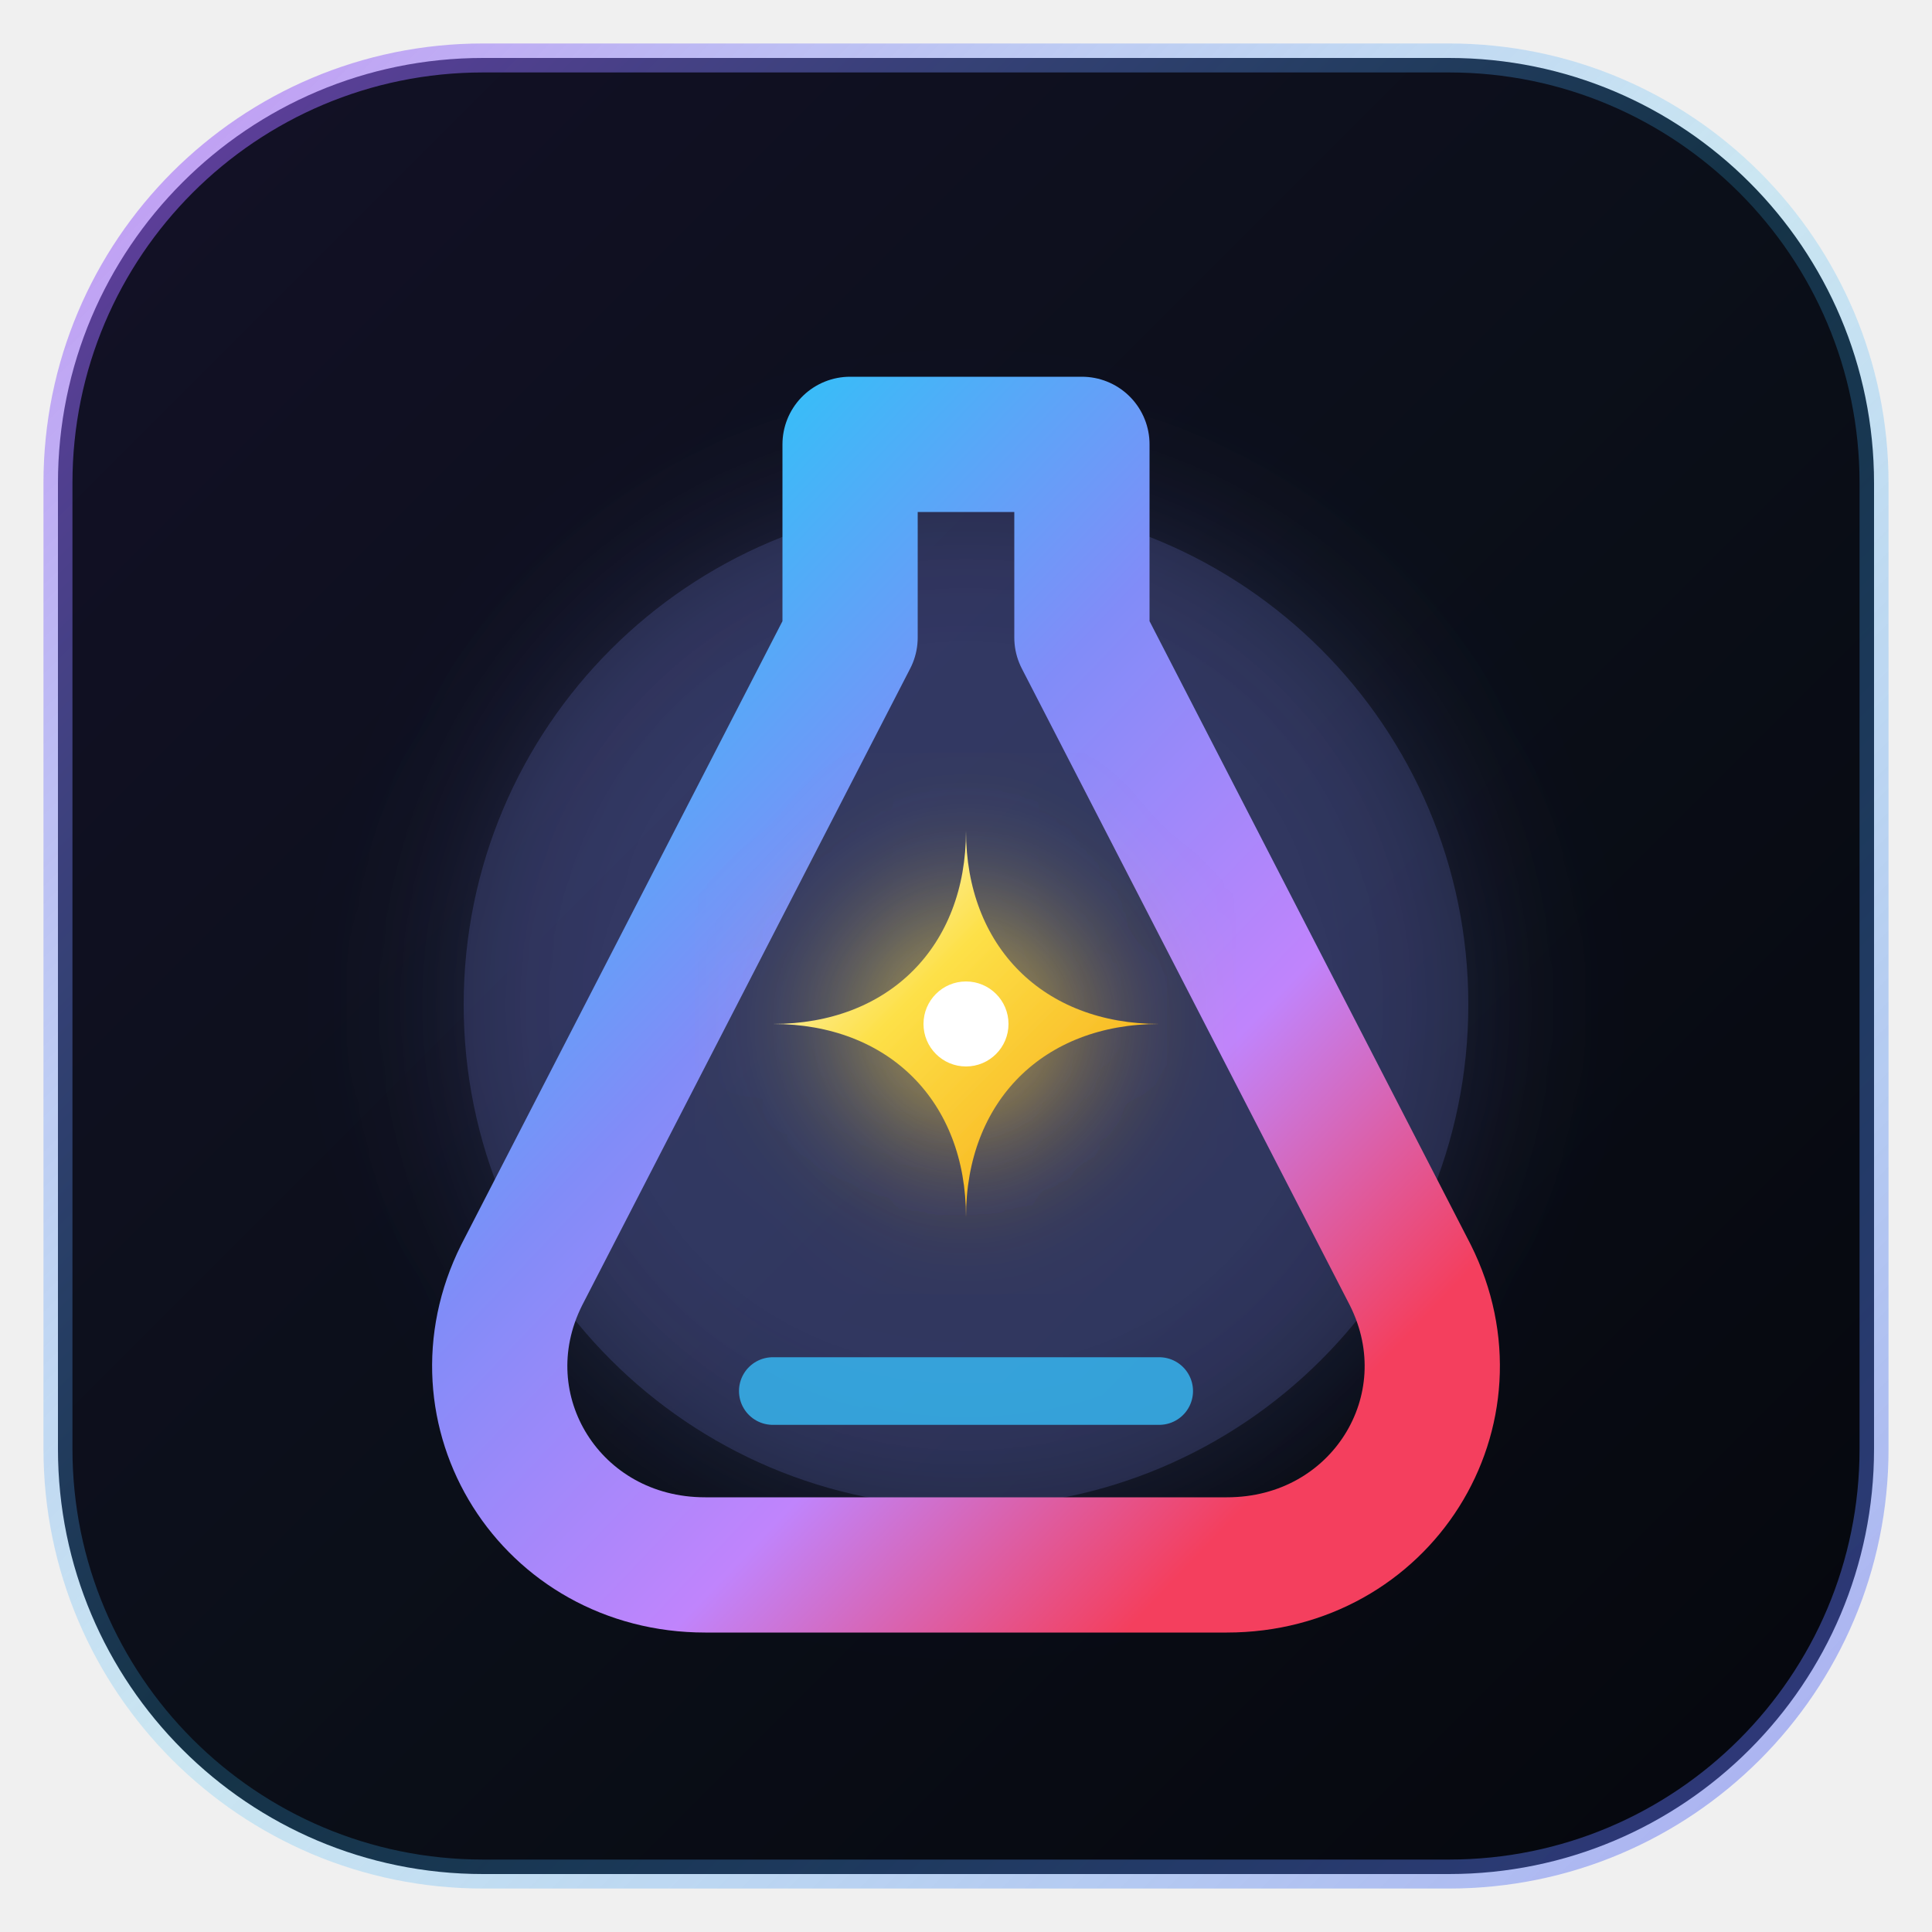
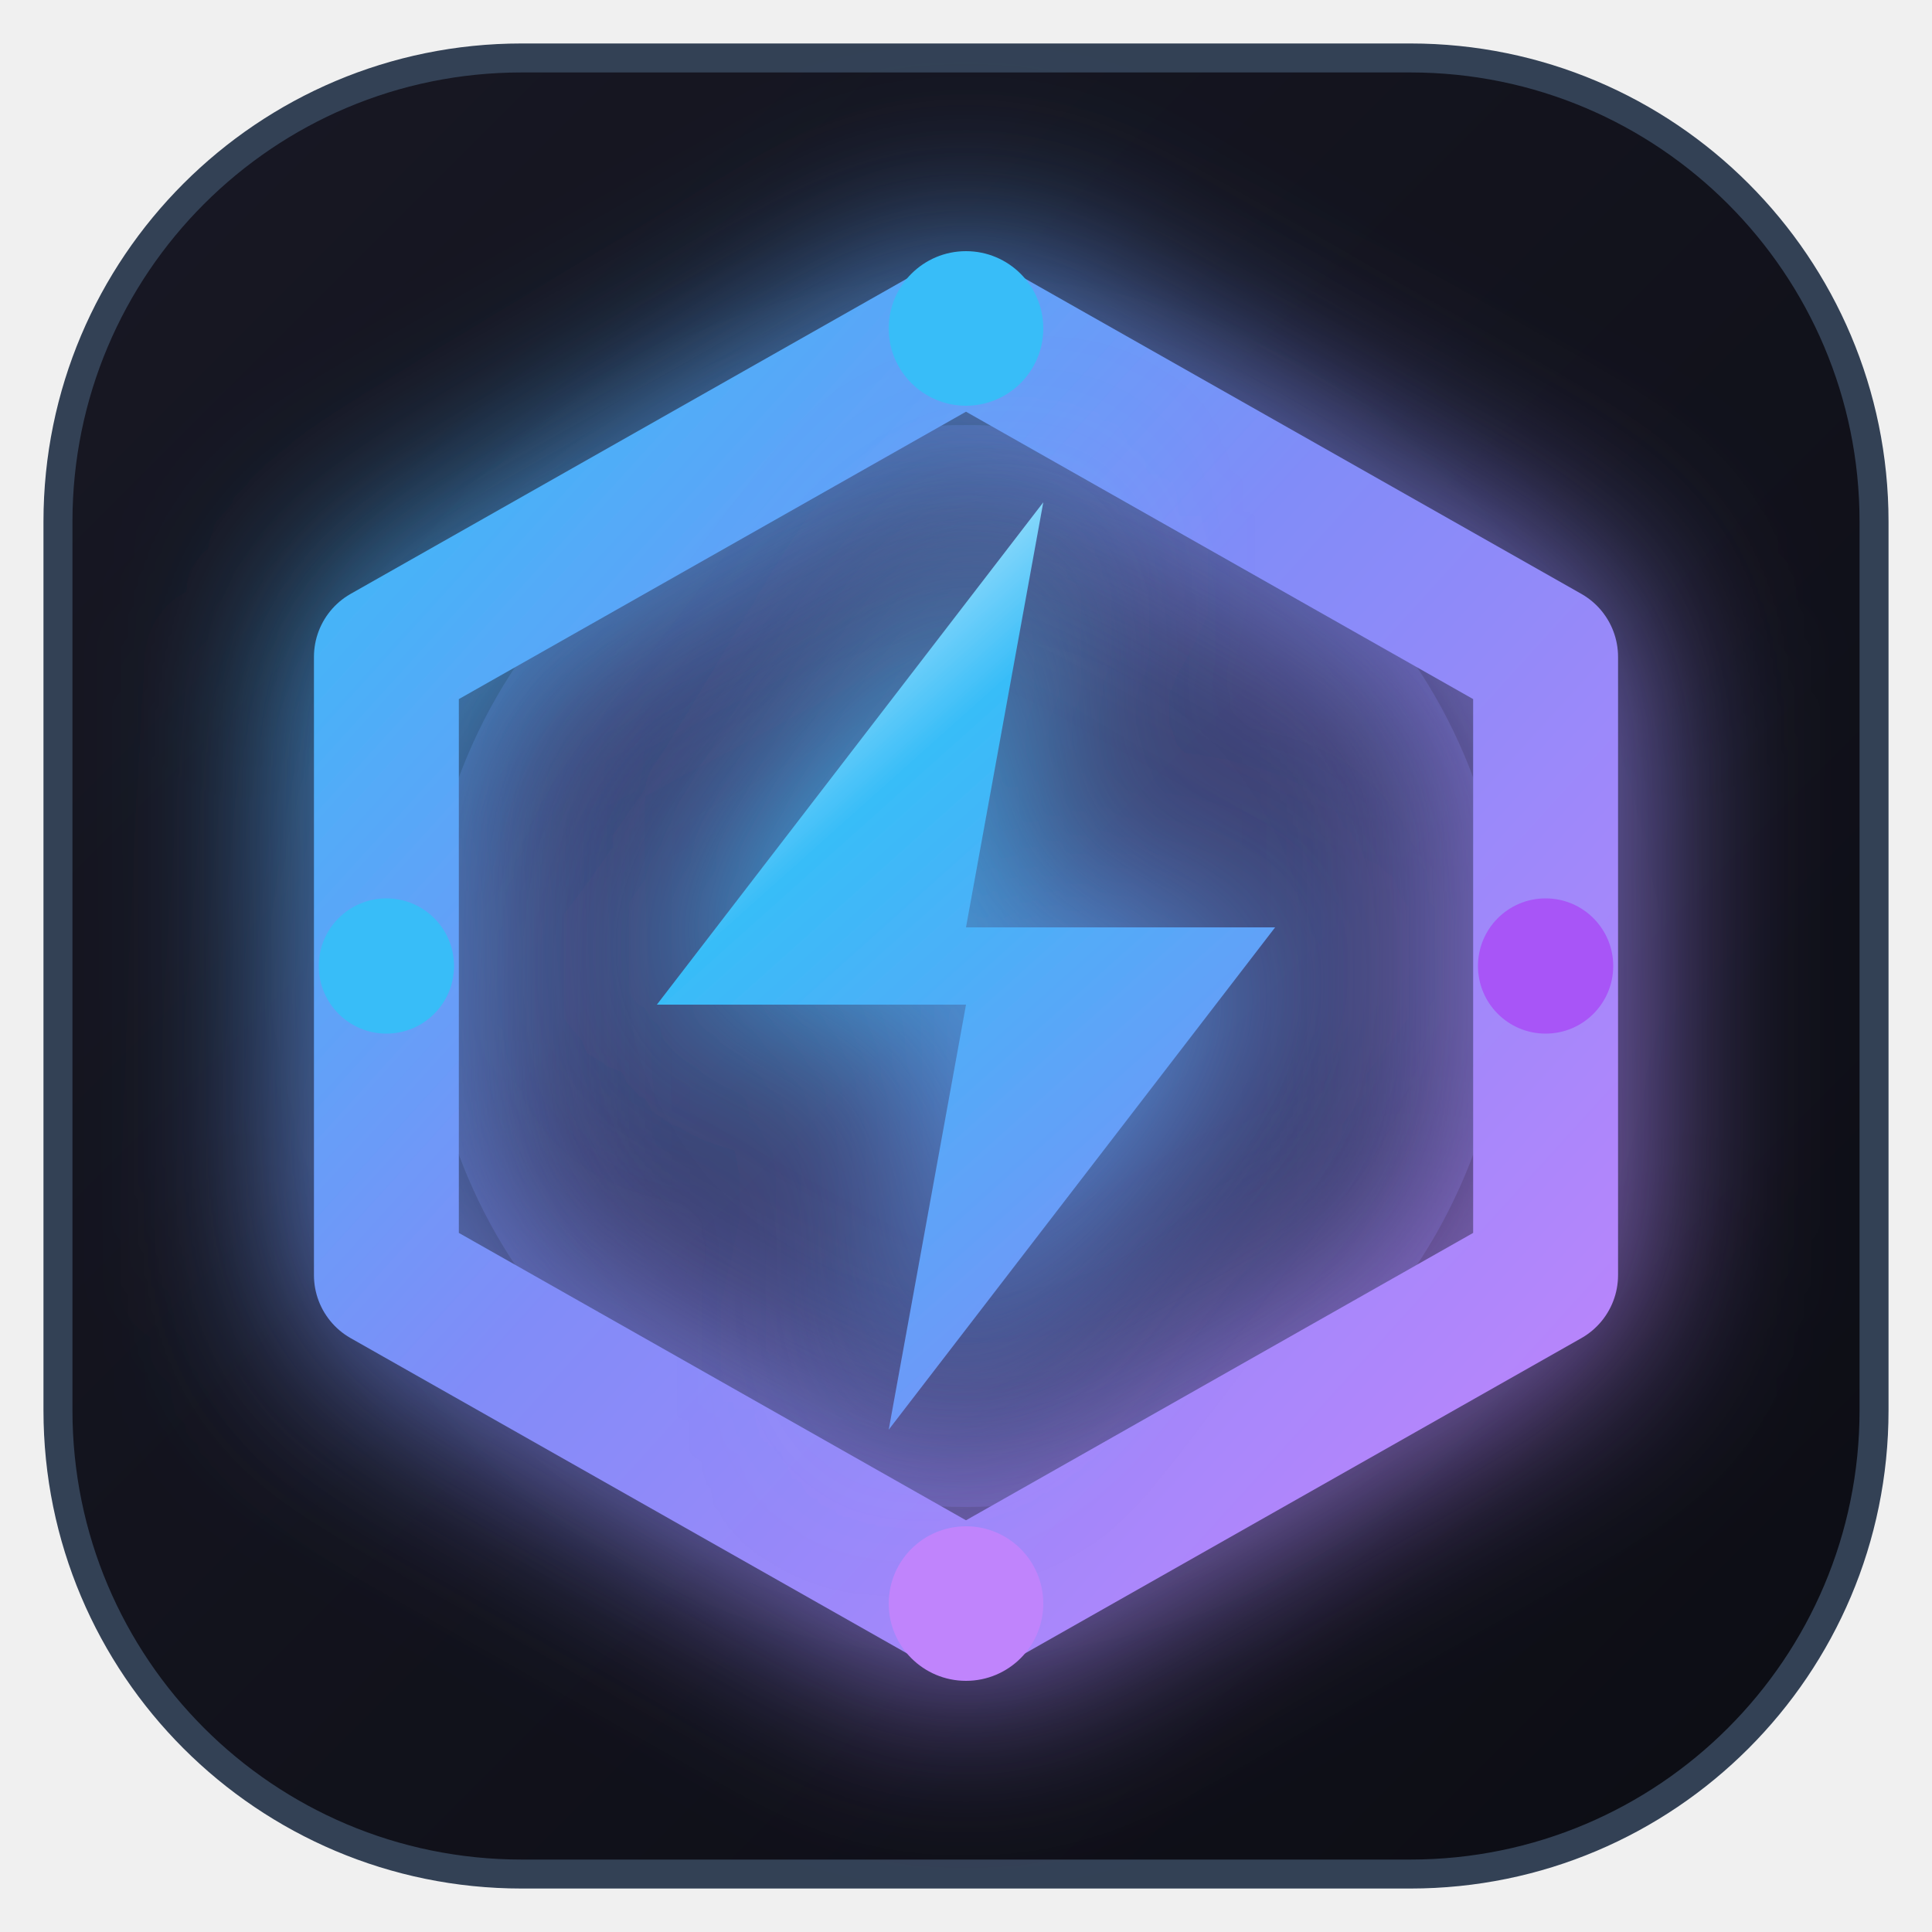
<svg xmlns="http://www.w3.org/2000/svg" viewBox="0 0 100 100" fill="none">
  <defs>
    <linearGradient id="bg" x1="0%" y1="0%" x2="100%" y2="100%">
-       <stop offset="0%" stop-color="#131127" />
-       <stop offset="50%" stop-color="#0b0f19" />
-       <stop offset="100%" stop-color="#05070d" />
+       <stop offset="0%" stop-color="#181824" />
+       <stop offset="100%" stop-color="#0c0d14" />
    </linearGradient>
-     <linearGradient id="border" x1="0%" y1="0%" x2="100%" y2="100%">
-       <stop offset="0%" stop-color="#a855f7" stop-opacity="0.6" />
-       <stop offset="50%" stop-color="#38bdf8" stop-opacity="0.2" />
-       <stop offset="100%" stop-color="#6366f1" stop-opacity="0.5" />
+     <linearGradient id="hexa" x1="0%" y1="0%" x2="100%" y2="100%">
+       <stop offset="0%" stop-color="#38bdf8" />
+       <stop offset="45%" stop-color="#818cf8" />
+       <stop offset="100%" stop-color="#c084fc" />
    </linearGradient>
-     <linearGradient id="symbol" x1="15%" y1="10%" x2="85%" y2="90%">
-       <stop offset="0%" stop-color="#38bdf8" />
-       <stop offset="35%" stop-color="#818cf8" />
-       <stop offset="70%" stop-color="#c084fc" />
-       <stop offset="100%" stop-color="#f43f5e" />
+     <linearGradient id="bolt" x1="20%" y1="0%" x2="80%" y2="100%">
+       <stop offset="0%" stop-color="#ffffff" />
+       <stop offset="30%" stop-color="#38bdf8" />
+       <stop offset="100%" stop-color="#818cf8" />
    </linearGradient>
-     <linearGradient id="star" x1="0%" y1="0%" x2="100%" y2="100%">
-       <stop offset="0%" stop-color="#ffffff" />
-       <stop offset="40%" stop-color="#fde047" />
-       <stop offset="100%" stop-color="#f59e0b" />
-     </linearGradient>
-     <filter id="glow" x="-20%" y="-20%" width="140%" height="140%">
-       <feGaussianBlur stdDeviation="4" result="blur" />
+     <filter id="glow" x="-30%" y="-30%" width="160%" height="160%">
+       <feGaussianBlur stdDeviation="5" result="blur" />
      <feComposite in="SourceGraphic" in2="blur" operator="over" />
    </filter>
  </defs>
-   <rect x="3" y="3" width="94" height="94" rx="22" fill="url(#bg)" stroke="url(#border)" stroke-width="1.5" />
-   <circle cx="50" cy="52" r="26" fill="#818cf8" fill-opacity="0.18" filter="url(#glow)" />
-   <path d="M44 23 H56 V33 L73 66 C76.5 73 71.5 81 63.5 81 H36.5 C28.5 81 23.5 73 27 66 L44 33 V23 Z" fill="none" stroke="url(#symbol)" stroke-width="7" stroke-linecap="round" stroke-linejoin="round" />
-   <line x1="41" y1="23" x2="59" y2="23" stroke="url(#symbol)" stroke-width="7" stroke-linecap="round" />
-   <path d="M50 43 C50 49 54 53 60 53 C54 53 50 57 50 63 C50 57 46 53 40 53 C46 53 50 49 50 43 Z" fill="url(#star)" filter="url(#glow)" />
-   <circle cx="50" cy="53" r="2.2" fill="#ffffff" />
-   <line x1="40" y1="72" x2="60" y2="72" stroke="#38bdf8" stroke-width="3.5" stroke-linecap="round" stroke-opacity="0.8" />
+   <rect x="3" y="3" width="94" height="94" rx="24" fill="url(#bg)" stroke="#334155" stroke-width="1.5" />
+   <circle cx="50" cy="50" r="28" fill="#818cf8" fill-opacity="0.22" filter="url(#glow)" />
+   <polygon points="50,17 80,34 80,66 50,83 20,66 20,34" fill="none" stroke="url(#hexa)" stroke-width="7.5" stroke-linejoin="round" stroke-linecap="round" filter="url(#glow)" />
+   <path d="M54 26 L34 52 H50 L46 74 L66 48 H50 L54 26 Z" fill="url(#bolt)" filter="url(#glow)" />
+   <circle cx="50" cy="17" r="4" fill="#38bdf8" />
+   <circle cx="80" cy="50" r="3.5" fill="#a855f7" />
+   <circle cx="20" cy="50" r="3.5" fill="#38bdf8" />
+   <circle cx="50" cy="83" r="4" fill="#c084fc" />
</svg>
